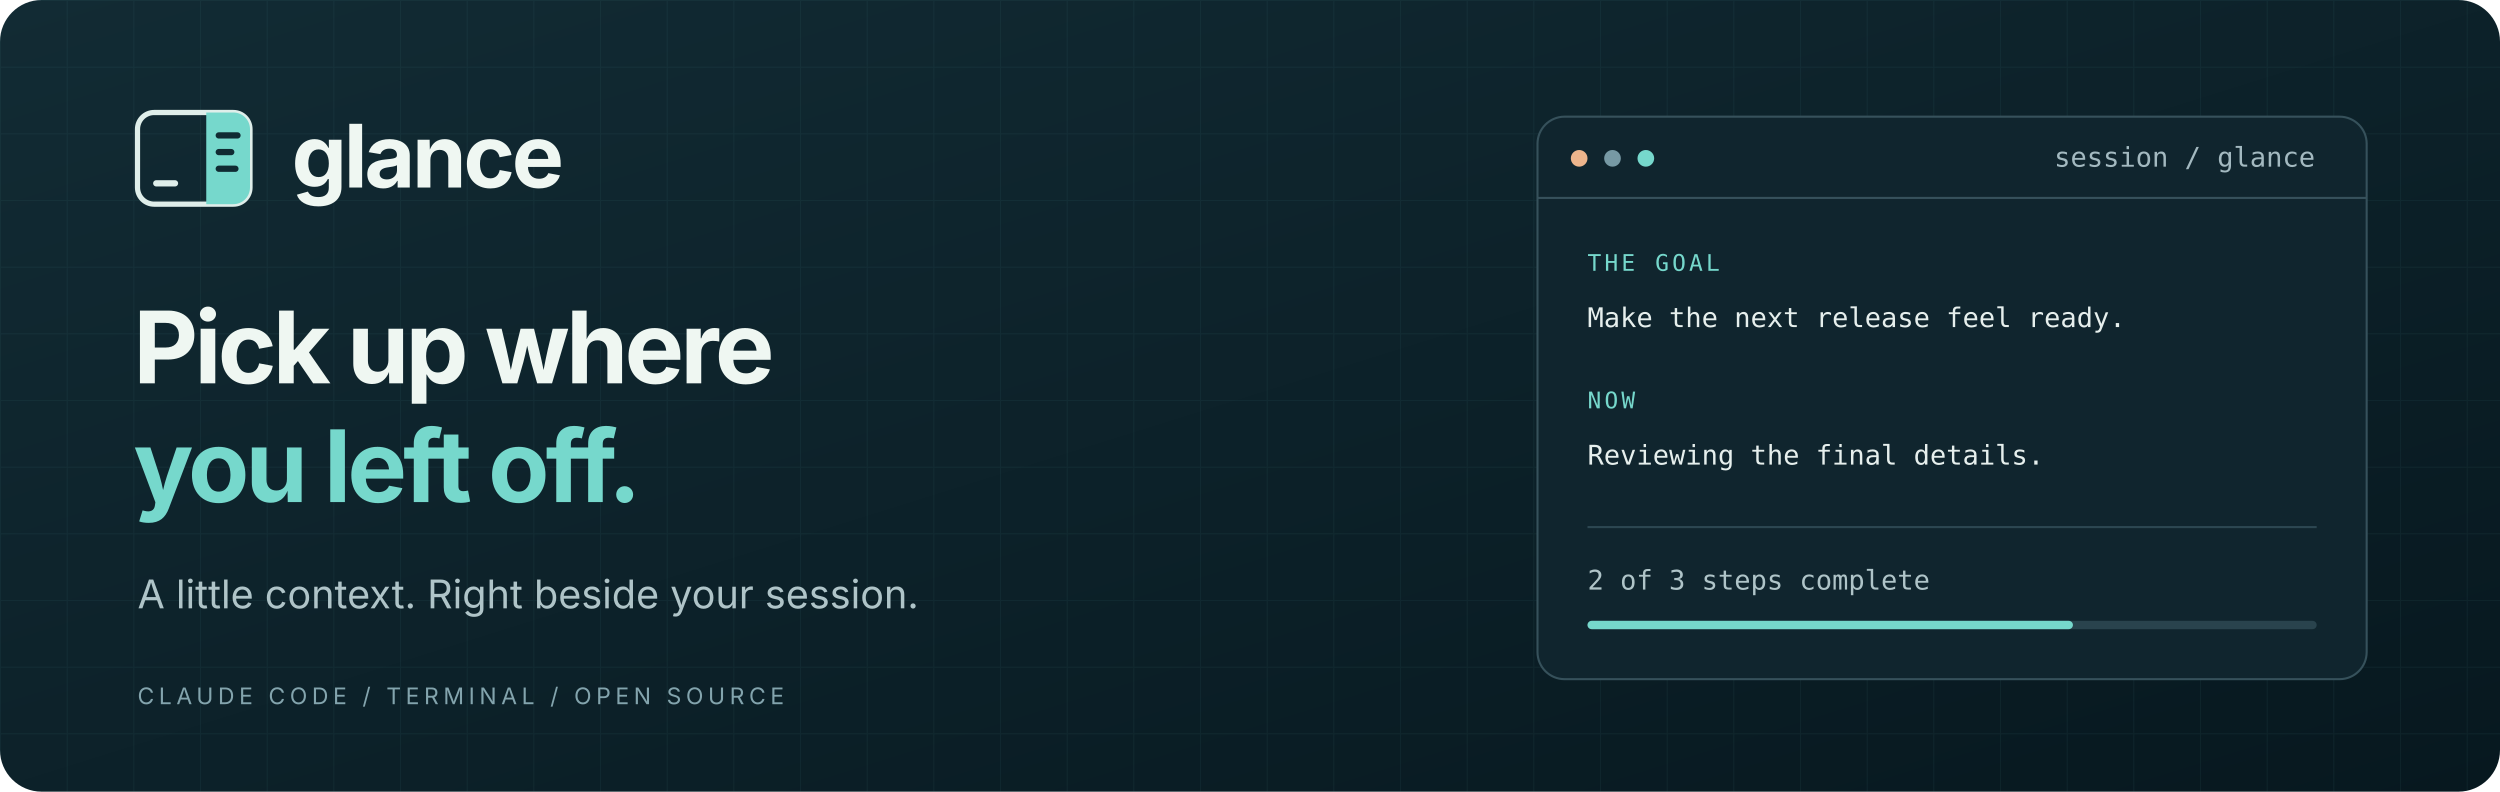
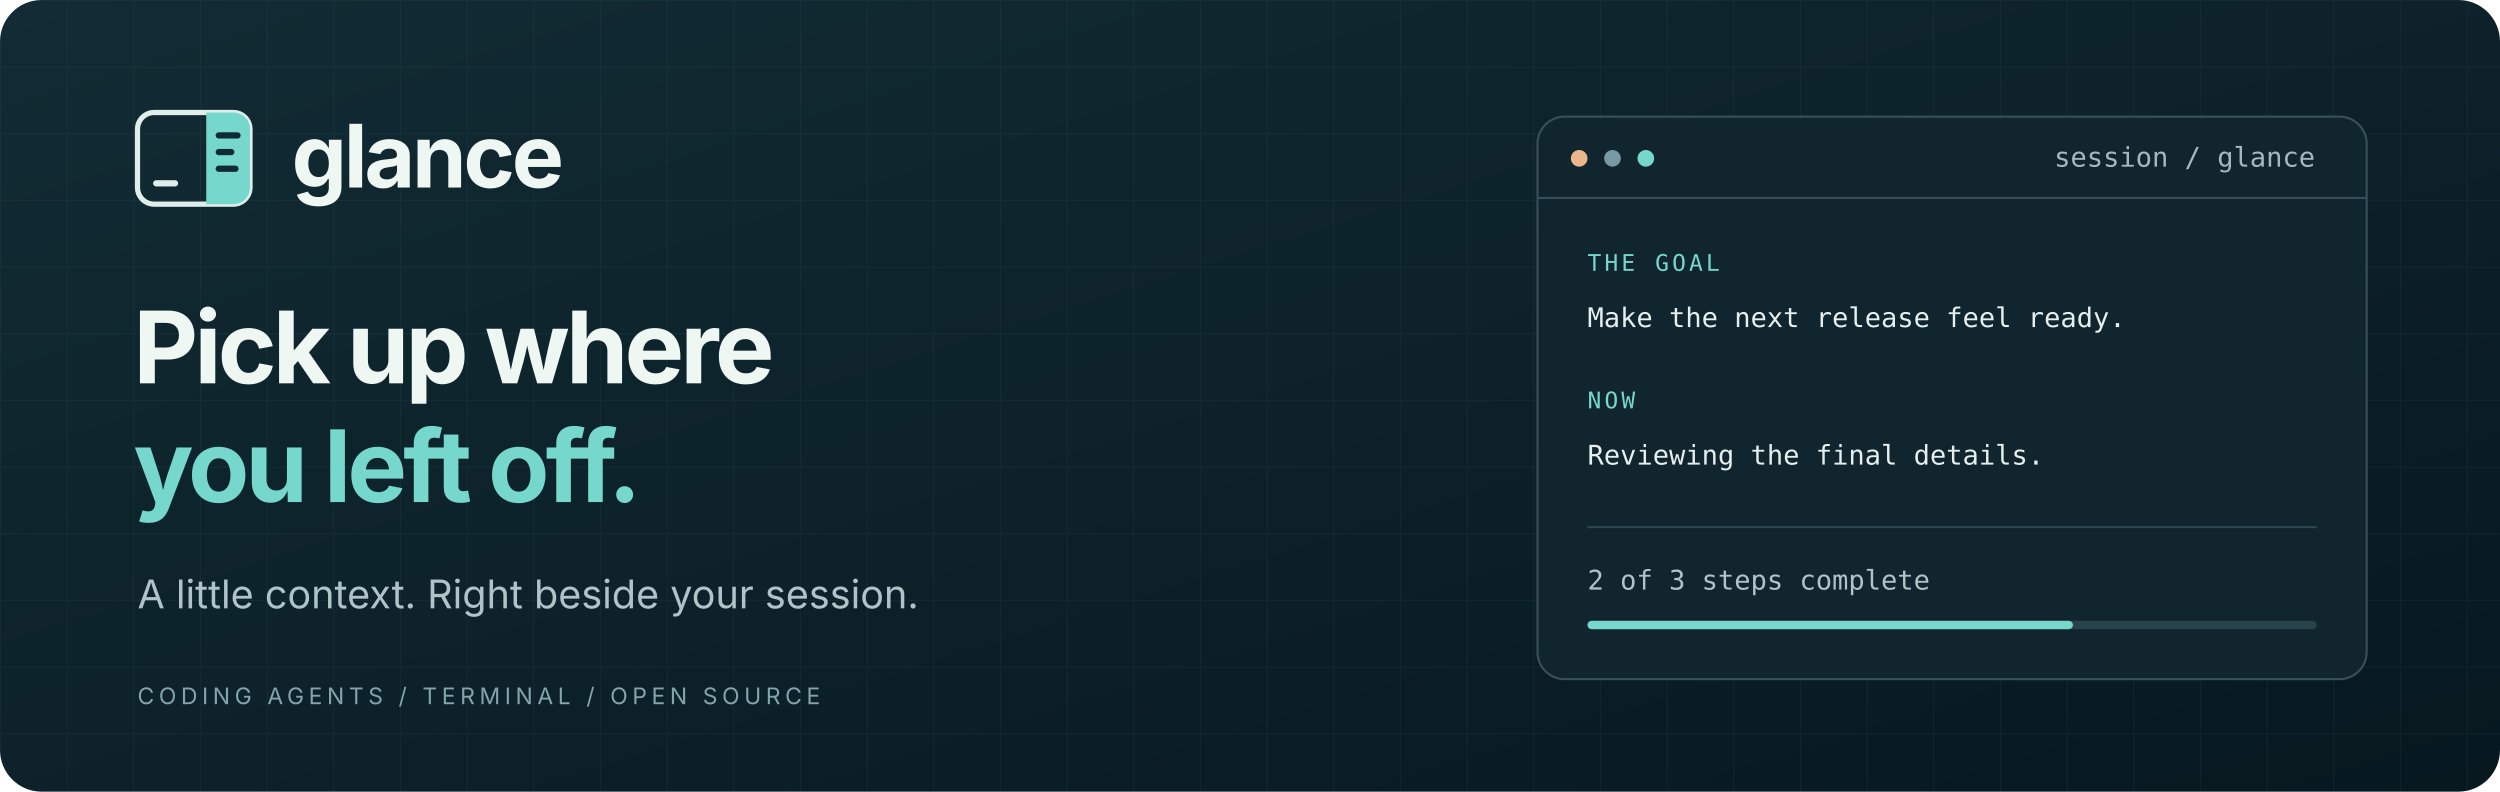
<svg xmlns="http://www.w3.org/2000/svg" width="1200" height="380" viewBox="0 0 1200 380" role="img" aria-labelledby="title desc">
  <defs>
    <linearGradient id="bg" x2="1" y2="1">
      <stop stop-color="#122b34" />
      <stop offset="1" stop-color="#07181f" />
    </linearGradient>
    <pattern id="grid" width="32" height="32" patternUnits="userSpaceOnUse">
      <path d="M32 0H0V32" fill="none" stroke="#76d8cc" stroke-opacity=".055" />
    </pattern>
  </defs>
  <rect width="1200" height="380" rx="20" fill="url(#bg)" />
  <rect width="1200" height="380" rx="20" fill="url(#grid)" />
  <g transform="translate(64 52)" fill="none">
    <rect x="2" y="2" width="54" height="44" rx="8" stroke="#dfeeea" stroke-width="2.5" />
    <path d="M35 2H48a8 8 0 0 1 8 8v28a8 8 0 0 1-8 8H35Z" fill="#76d8cc" />
    <path d="M41 13h9M41 21h6M41 29h8M11 36h9" stroke="#102b33" stroke-width="3" stroke-linecap="round" />
    <path d="M11 36h9" stroke="#dfeeea" stroke-width="3" stroke-linecap="round" />
  </g>
  <g font-family="Inter, Segoe UI, Arial, sans-serif">
    <text x="140" y="90" font-size="42" font-weight="650" letter-spacing="-1.5" fill="#eff7f2">glance</text>
    <text x="64" y="184" font-size="48" font-weight="650" letter-spacing="-1.8" fill="#eff7f2">Pick up where</text>
    <text x="64" y="241" font-size="48" font-weight="650" letter-spacing="-1.8" fill="#76d8cc">you left off.</text>
    <text x="66" y="292" font-size="19" fill="#afc4c8">A little context. Right beside your session.</text>
-     <text x="66" y="338" font-size="11" letter-spacing="2.2" fill="#83a4ad">CLAUDE CODE  /  TERMINAL  /  OPEN SOURCE</text>
+     <text x="66" y="338" font-size="11" letter-spacing="2.2" fill="#83a4ad">CODING AGENTS  /  TERMINAL  /  OPEN SOURCE</text>
  </g>
  <g transform="translate(738 56)">
    <rect width="398" height="270" rx="13" fill="#10252e" stroke="#36515b" />
    <path d="M0 39H398" stroke="#36515b" />
    <circle cx="20" cy="20" r="4" fill="#edb58c" />
    <circle cx="36" cy="20" r="4" fill="#7799a4" />
    <circle cx="52" cy="20" r="4" fill="#76d8cc" />
    <g font-family="Consolas, Menlo, monospace" font-size="13">
      <text x="248" y="24" fill="#a3b9c0">session / glance</text>
      <text x="24" y="74" fill="#76d8cc" font-size="11" letter-spacing="1.5">THE GOAL</text>
      <text x="24" y="101" fill="#e6efed">Make the next release feel ready.</text>
      <text x="24" y="140" fill="#76d8cc" font-size="11" letter-spacing="1.5">NOW</text>
      <text x="24" y="167" fill="#e6efed">Reviewing the final details.</text>
      <path d="M24 197h350" stroke="#2c4751" />
      <text x="24" y="227" fill="#afc4c8">2 of 3 steps complete</text>
      <rect x="24" y="242" width="350" height="4" rx="2" fill="#29434d" />
      <rect x="24" y="242" width="233" height="4" rx="2" fill="#76d8cc" />
    </g>
  </g>
</svg>
